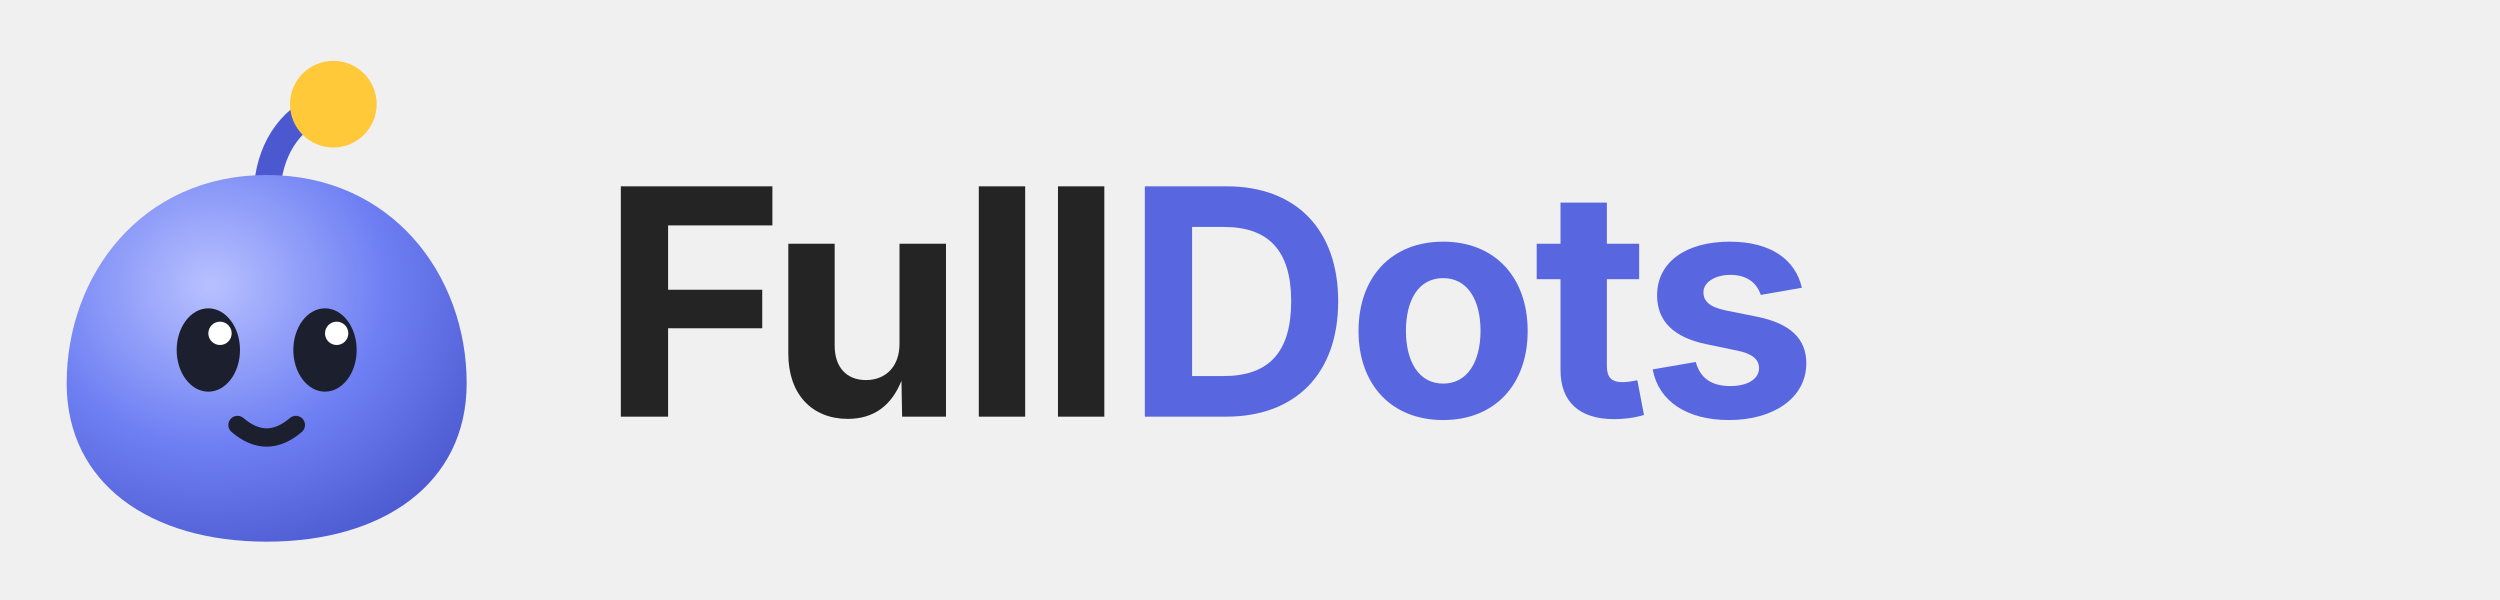
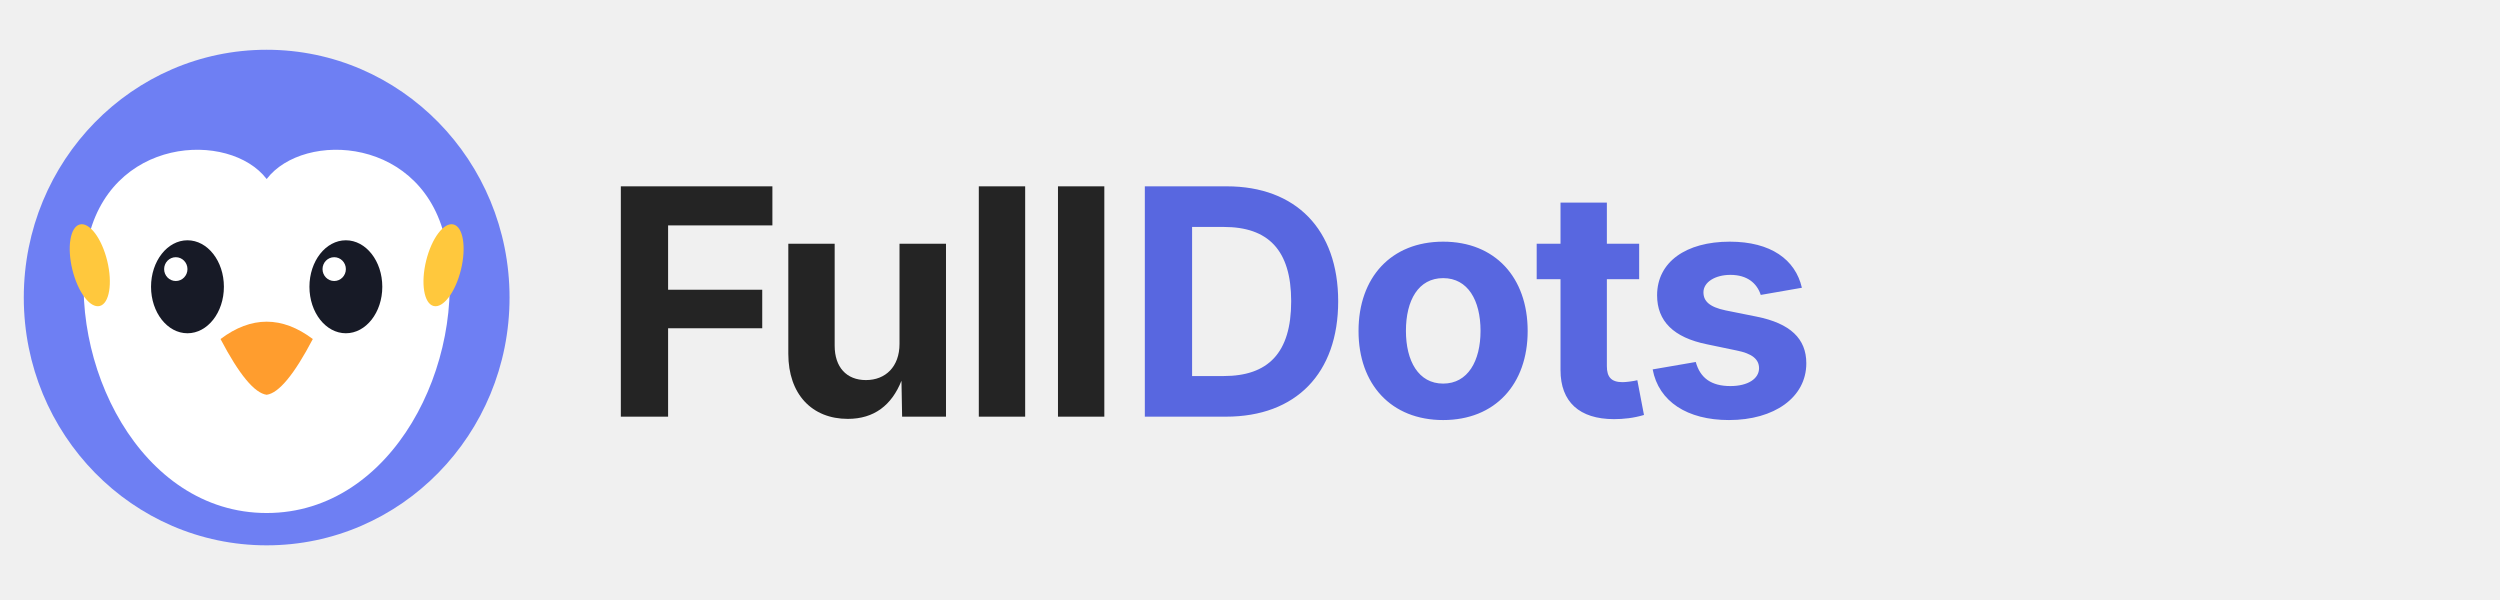
<svg xmlns="http://www.w3.org/2000/svg" viewBox="0 0 300 72" width="600" height="144">
-   <defs>
-     <radialGradient id="m" cx="36%" cy="30%" r="80%">
-       <stop offset="0" stop-color="#b8c1ff" />
-       <stop offset=".55" stop-color="#6e7ff3" />
-       <stop offset="1" stop-color="#4b58cf" />
-     </radialGradient>
-   </defs>
-   <g transform="translate(0 6)">
-     <path d="M32 18C32 13 34 9 38 7" fill="none" stroke="#4b58cf" stroke-width="3.2" stroke-linecap="round" />
-     <circle cx="40" cy="6.5" r="5.2" fill="#ffc93a" />
-     <path d="M32 15C47 15 56 27 56 40C56 52 46 59 32 59C18 59 8 52 8 40C8 27 17 15 32 15Z" fill="url(#m)" />
-     <ellipse cx="25" cy="36" rx="3.8" ry="5" fill="#1c1f2e" />
-     <ellipse cx="39" cy="36" rx="3.8" ry="5" fill="#1c1f2e" />
-     <circle cx="26.4" cy="34" r="1.4" fill="#fff" />
-     <circle cx="40.4" cy="34" r="1.4" fill="#fff" />
-     <path d="M28.5 45Q32 48 35.5 45" fill="none" stroke="#1c1f2e" stroke-width="2.2" stroke-linecap="round" />
-   </g>
+   <svg x="0" y="4" width="64" height="64" viewBox="14 18 100 100">
+     <g transform="translate(64 114) rotate(0) scale(0.99 1.01) translate(-64 -114) translate(64 68) scale(1) translate(-64 -68)">
+       <circle cx="64" cy="68" r="46" fill="#6e7ff3" />
+       <g>
+         <g transform="translate(0 0)">
+           <path d="M64 46C57 37 34 38 30 58C26 80 40 108 64 108C88 108 102 80 98 58C94 38 71 37 64 46Z" fill="#ffffff" />
+           <ellipse cx="30.5" cy="62" rx="3.4" ry="7.8" fill="#ffc83d" transform="rotate(-14 30.5 62)" />
+           <ellipse cx="97.5" cy="62" rx="3.4" ry="7.8" fill="#ffc83d" transform="rotate(14 97.5 62)" />
+           <path d="M56.4 76Q64 70.4 71.6 76Q67 84.6 64 85Q61 84.6 56.4 76Z" fill="#ff9d2e" transform="translate(64 78) scale(1.15) translate(-64 -78)" />
+           <clipPath id="ml">
+             <ellipse cx="49" cy="66" rx="11.9" ry="14.13" />
+           </clipPath>
+           <g clip-path="url(#ml)">
+             <ellipse cx="49" cy="66" rx="6.9" ry="8.63" fill="#171a26" />
+             <circle cx="46.79" cy="62.72" r="2.21" fill="#fff" />
+           </g>
+           <clipPath id="mr">
+             <ellipse cx="79" cy="66" rx="11.9" ry="14.13" />
+           </clipPath>
+           <g clip-path="url(#mr)">
+             <ellipse cx="79" cy="66" rx="6.9" ry="8.63" fill="#171a26" />
+             <circle cx="76.79" cy="62.72" r="2.21" fill="#fff" />
+           </g>
+         </g>
+       </g>
+     </g>
+   </svg>
  <text x="72" y="50" font-family="-apple-system, BlinkMacSystemFont, 'Segoe UI', Inter, Helvetica, Arial, sans-serif" font-size="38" font-weight="700" letter-spacing="-0.8" fill="#242424">Full<tspan fill="#5867e0">Dots</tspan>
  </text>
</svg>
